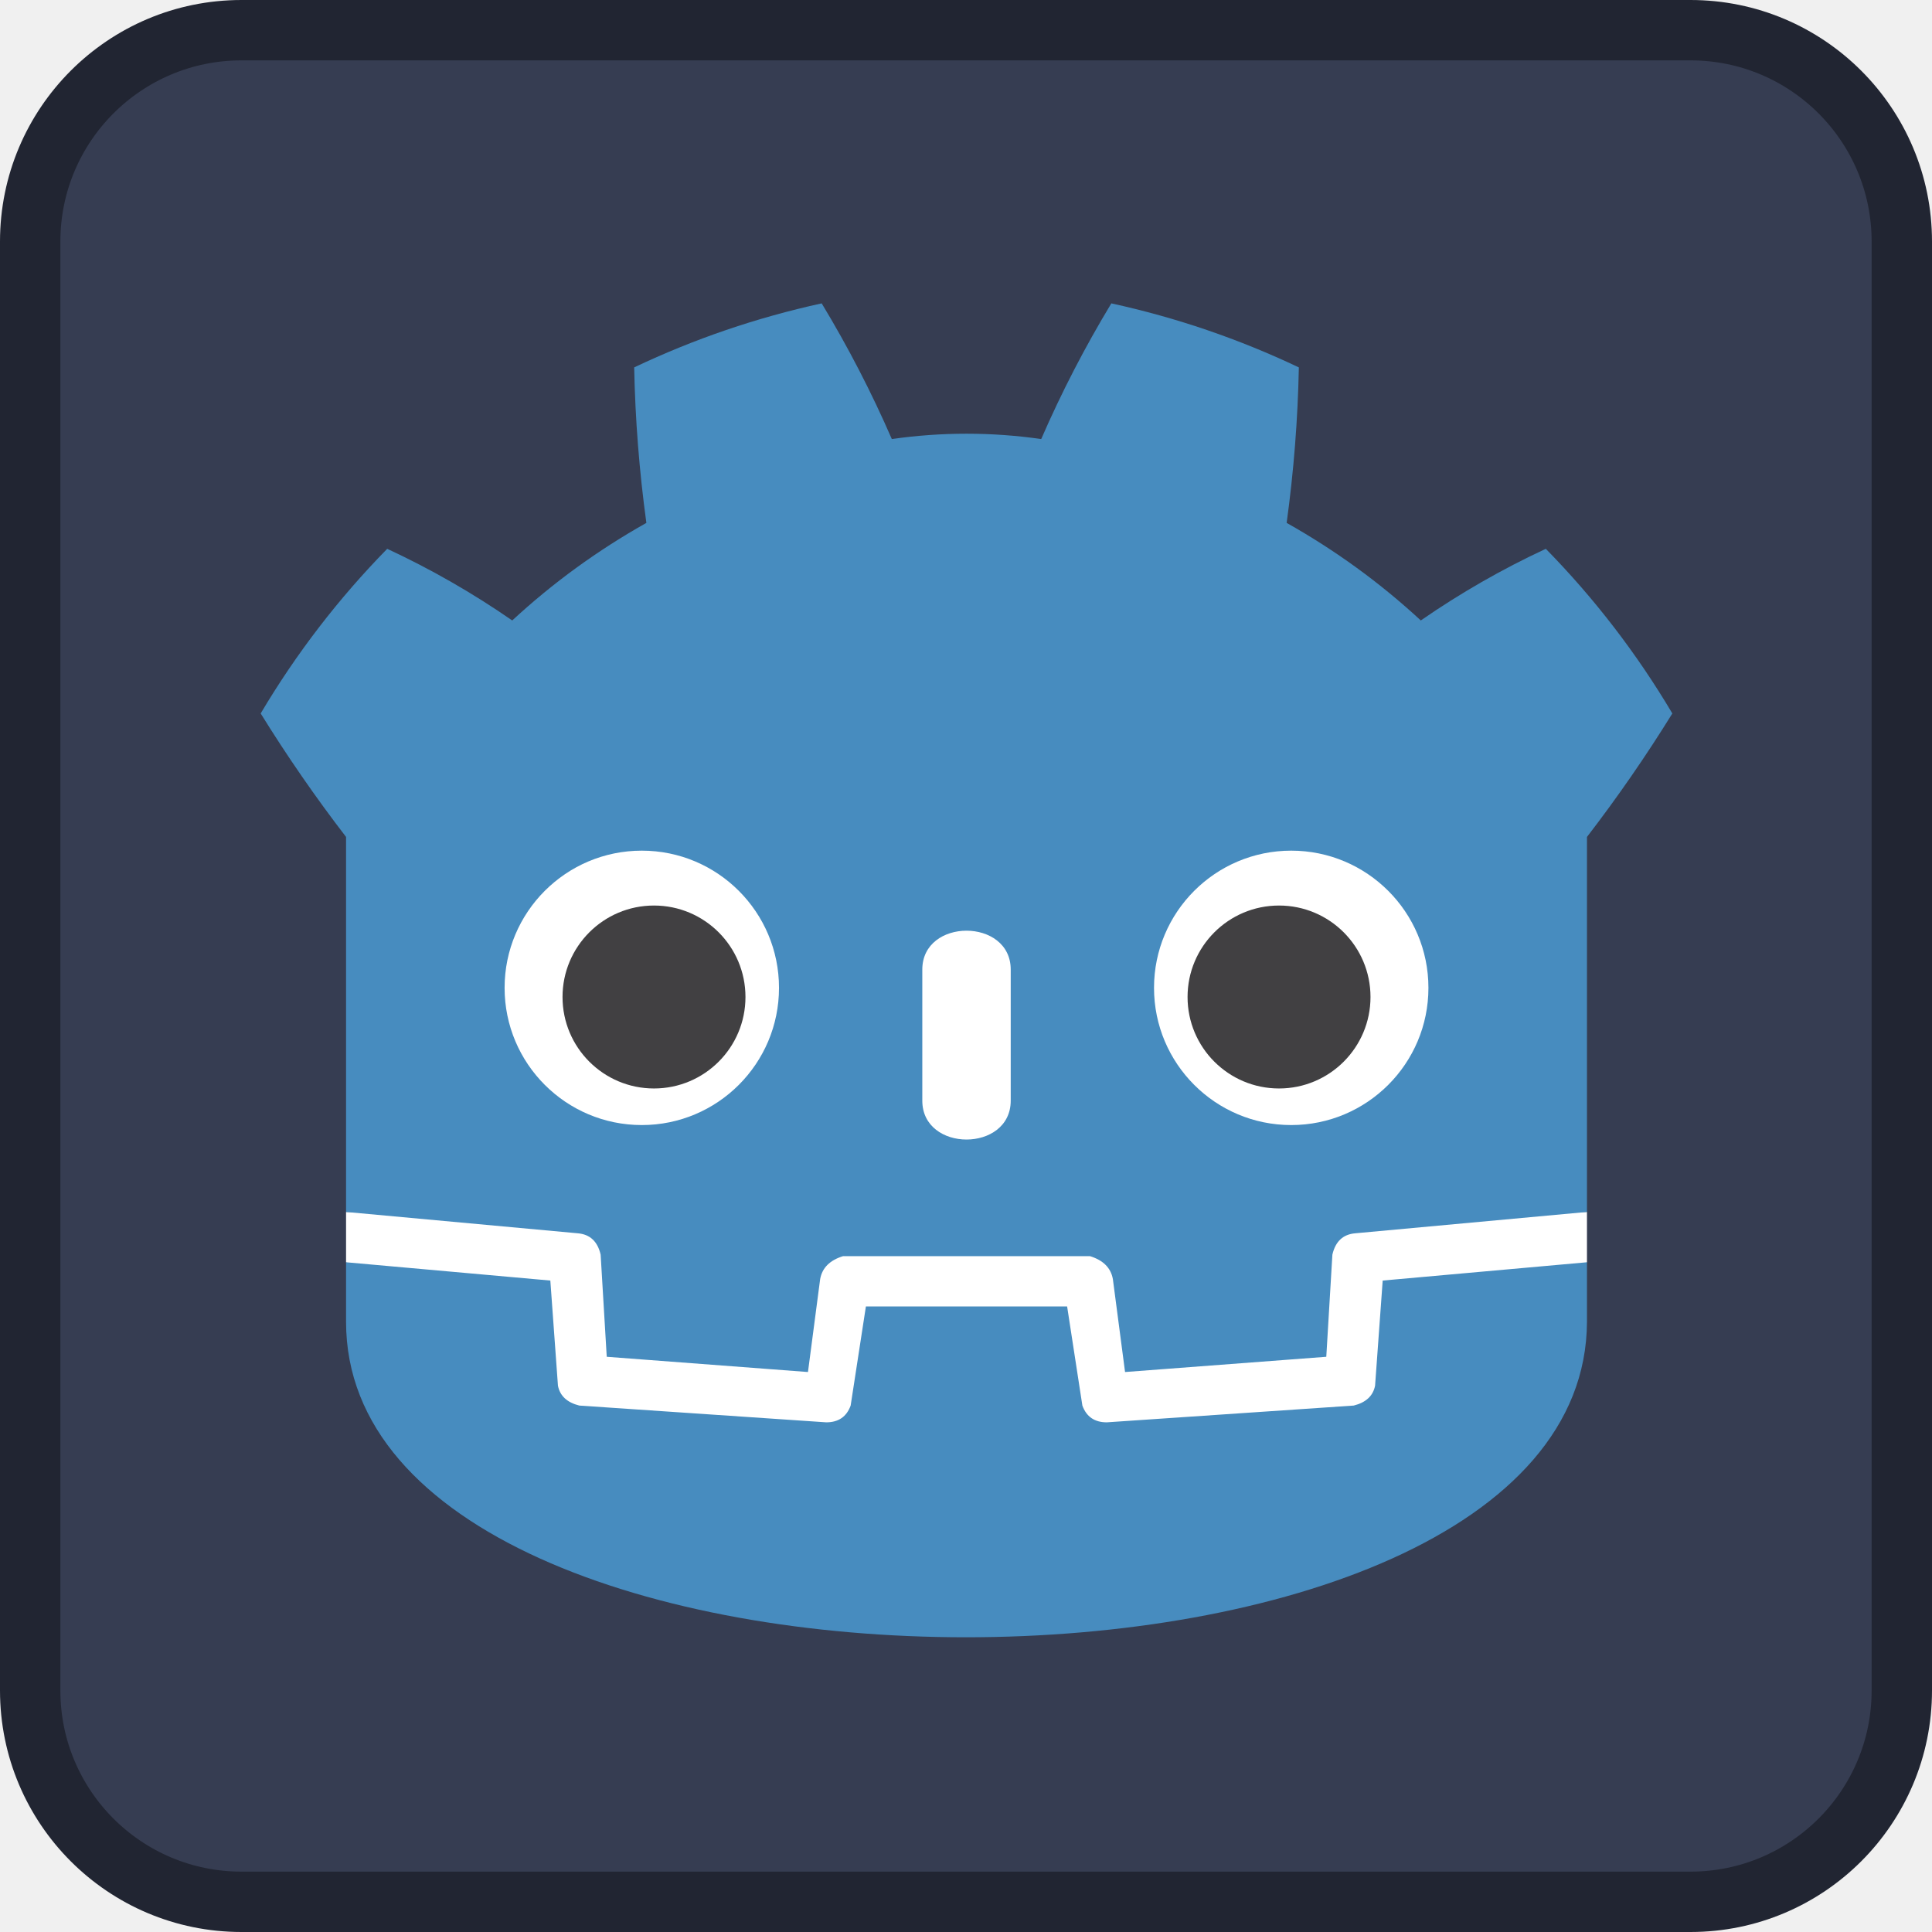
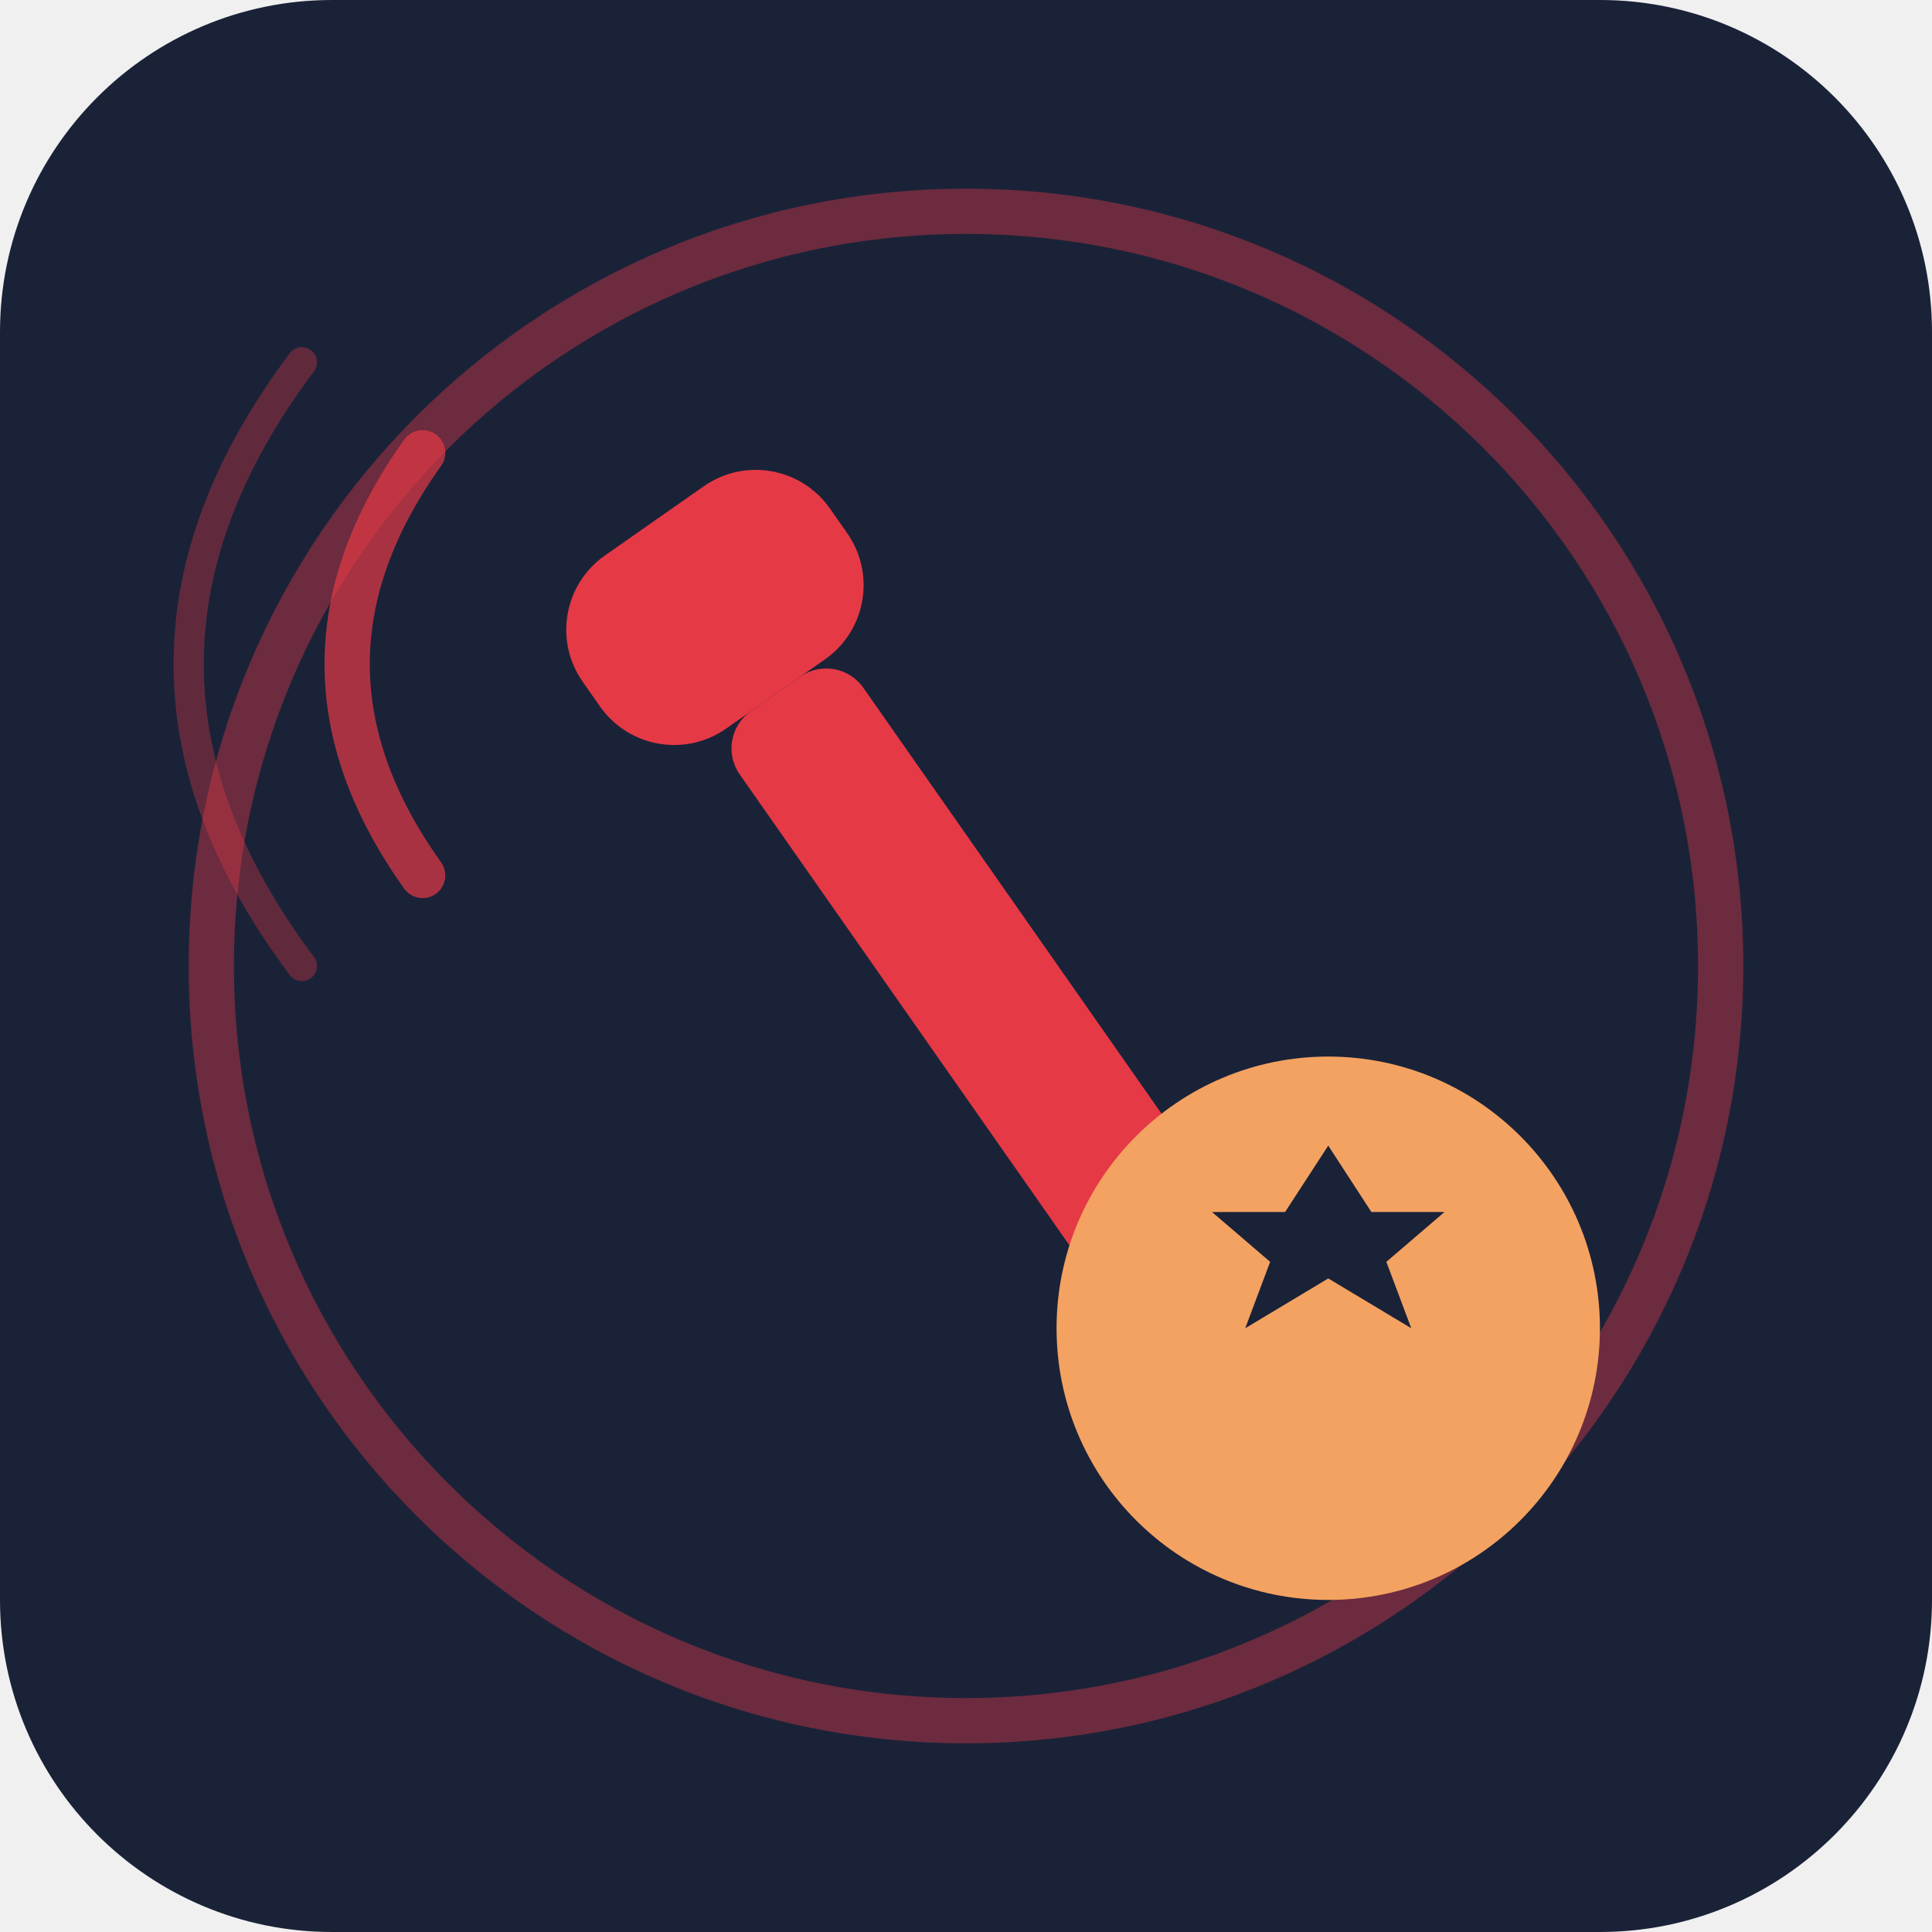
- <svg xmlns="http://www.w3.org/2000/svg" width="128" height="128">
-   <rect width="124" height="124" x="2" y="2" fill="#363d52" stroke="#212532" stroke-width="4" rx="14" />
-   <g fill="#fff" transform="translate(12.322 12.322)scale(.101)">
-     <path d="M105 673v33q407 354 814 0v-33z" />
-     <path fill="#478cbf" d="m105 673 152 14q12 1 15 14l4 67 132 10 8-61q2-11 15-15h162q13 4 15 15l8 61 132-10 4-67q3-13 15-14l152-14V427q30-39 56-81-35-59-83-108-43 20-82 47-40-37-88-64 7-51 8-102-59-28-123-42-26 43-46 89-49-7-98 0-20-46-46-89-64 14-123 42 1 51 8 102-48 27-88 64-39-27-82-47-48 49-83 108 26 42 56 81zm0 33v39c0 276 813 276 814 0v-39l-134 12-5 69q-2 10-14 13l-162 11q-12 0-16-11l-10-65H446l-10 65q-4 11-16 11l-162-11q-12-3-14-13l-5-69z" />
-     <path d="M483 600c0 34 58 34 58 0v-86c0-34-58-34-58 0z" />
-     <circle cx="725" cy="526" r="90" />
-     <circle cx="299" cy="526" r="90" />
+ <svg xmlns="http://www.w3.org/2000/svg" width="128" height="128" viewBox="0 0 128 128">
+   <rect width="128" height="128" rx="22" fill="#1a2238" />
+   <circle cx="64" cy="64" r="50" fill="none" stroke="#e63946" stroke-width="3" opacity="0.4" />
+   <g transform="translate(64,64) rotate(-35)">
+     <rect x="-10" y="-36" width="20" height="14" rx="6" fill="#e63946" />
+     <rect x="-5" y="-22" width="10" height="44" rx="3" fill="#e63946" />
+     <rect x="-10" y="22" width="20" height="14" rx="6" fill="#e63946" />
  </g>
-   <g fill="#414042" transform="translate(12.322 12.322)scale(.101)">
-     <circle cx="307" cy="532" r="60" />
-     <circle cx="717" cy="532" r="60" />
+   <g transform="translate(88, 88)">
+     <circle r="18" fill="#f4a261" />
+     <polygon points="0,-11 2.6,-7 7,-7 3.5,-4 5,-0 0,-3 -5,-0 -3.5,-4 -7,-7 -2.6,-7" fill="#1a2238" transform="scale(1.1)" />
  </g>
+   <path d="M28 30 Q18 44 28 58" fill="none" stroke="#e63946" stroke-width="3" stroke-linecap="round" opacity="0.7" />
+   <path d="M20 24 Q5 44 20 64" fill="none" stroke="#e63946" stroke-width="2" stroke-linecap="round" opacity="0.35" />
</svg>
